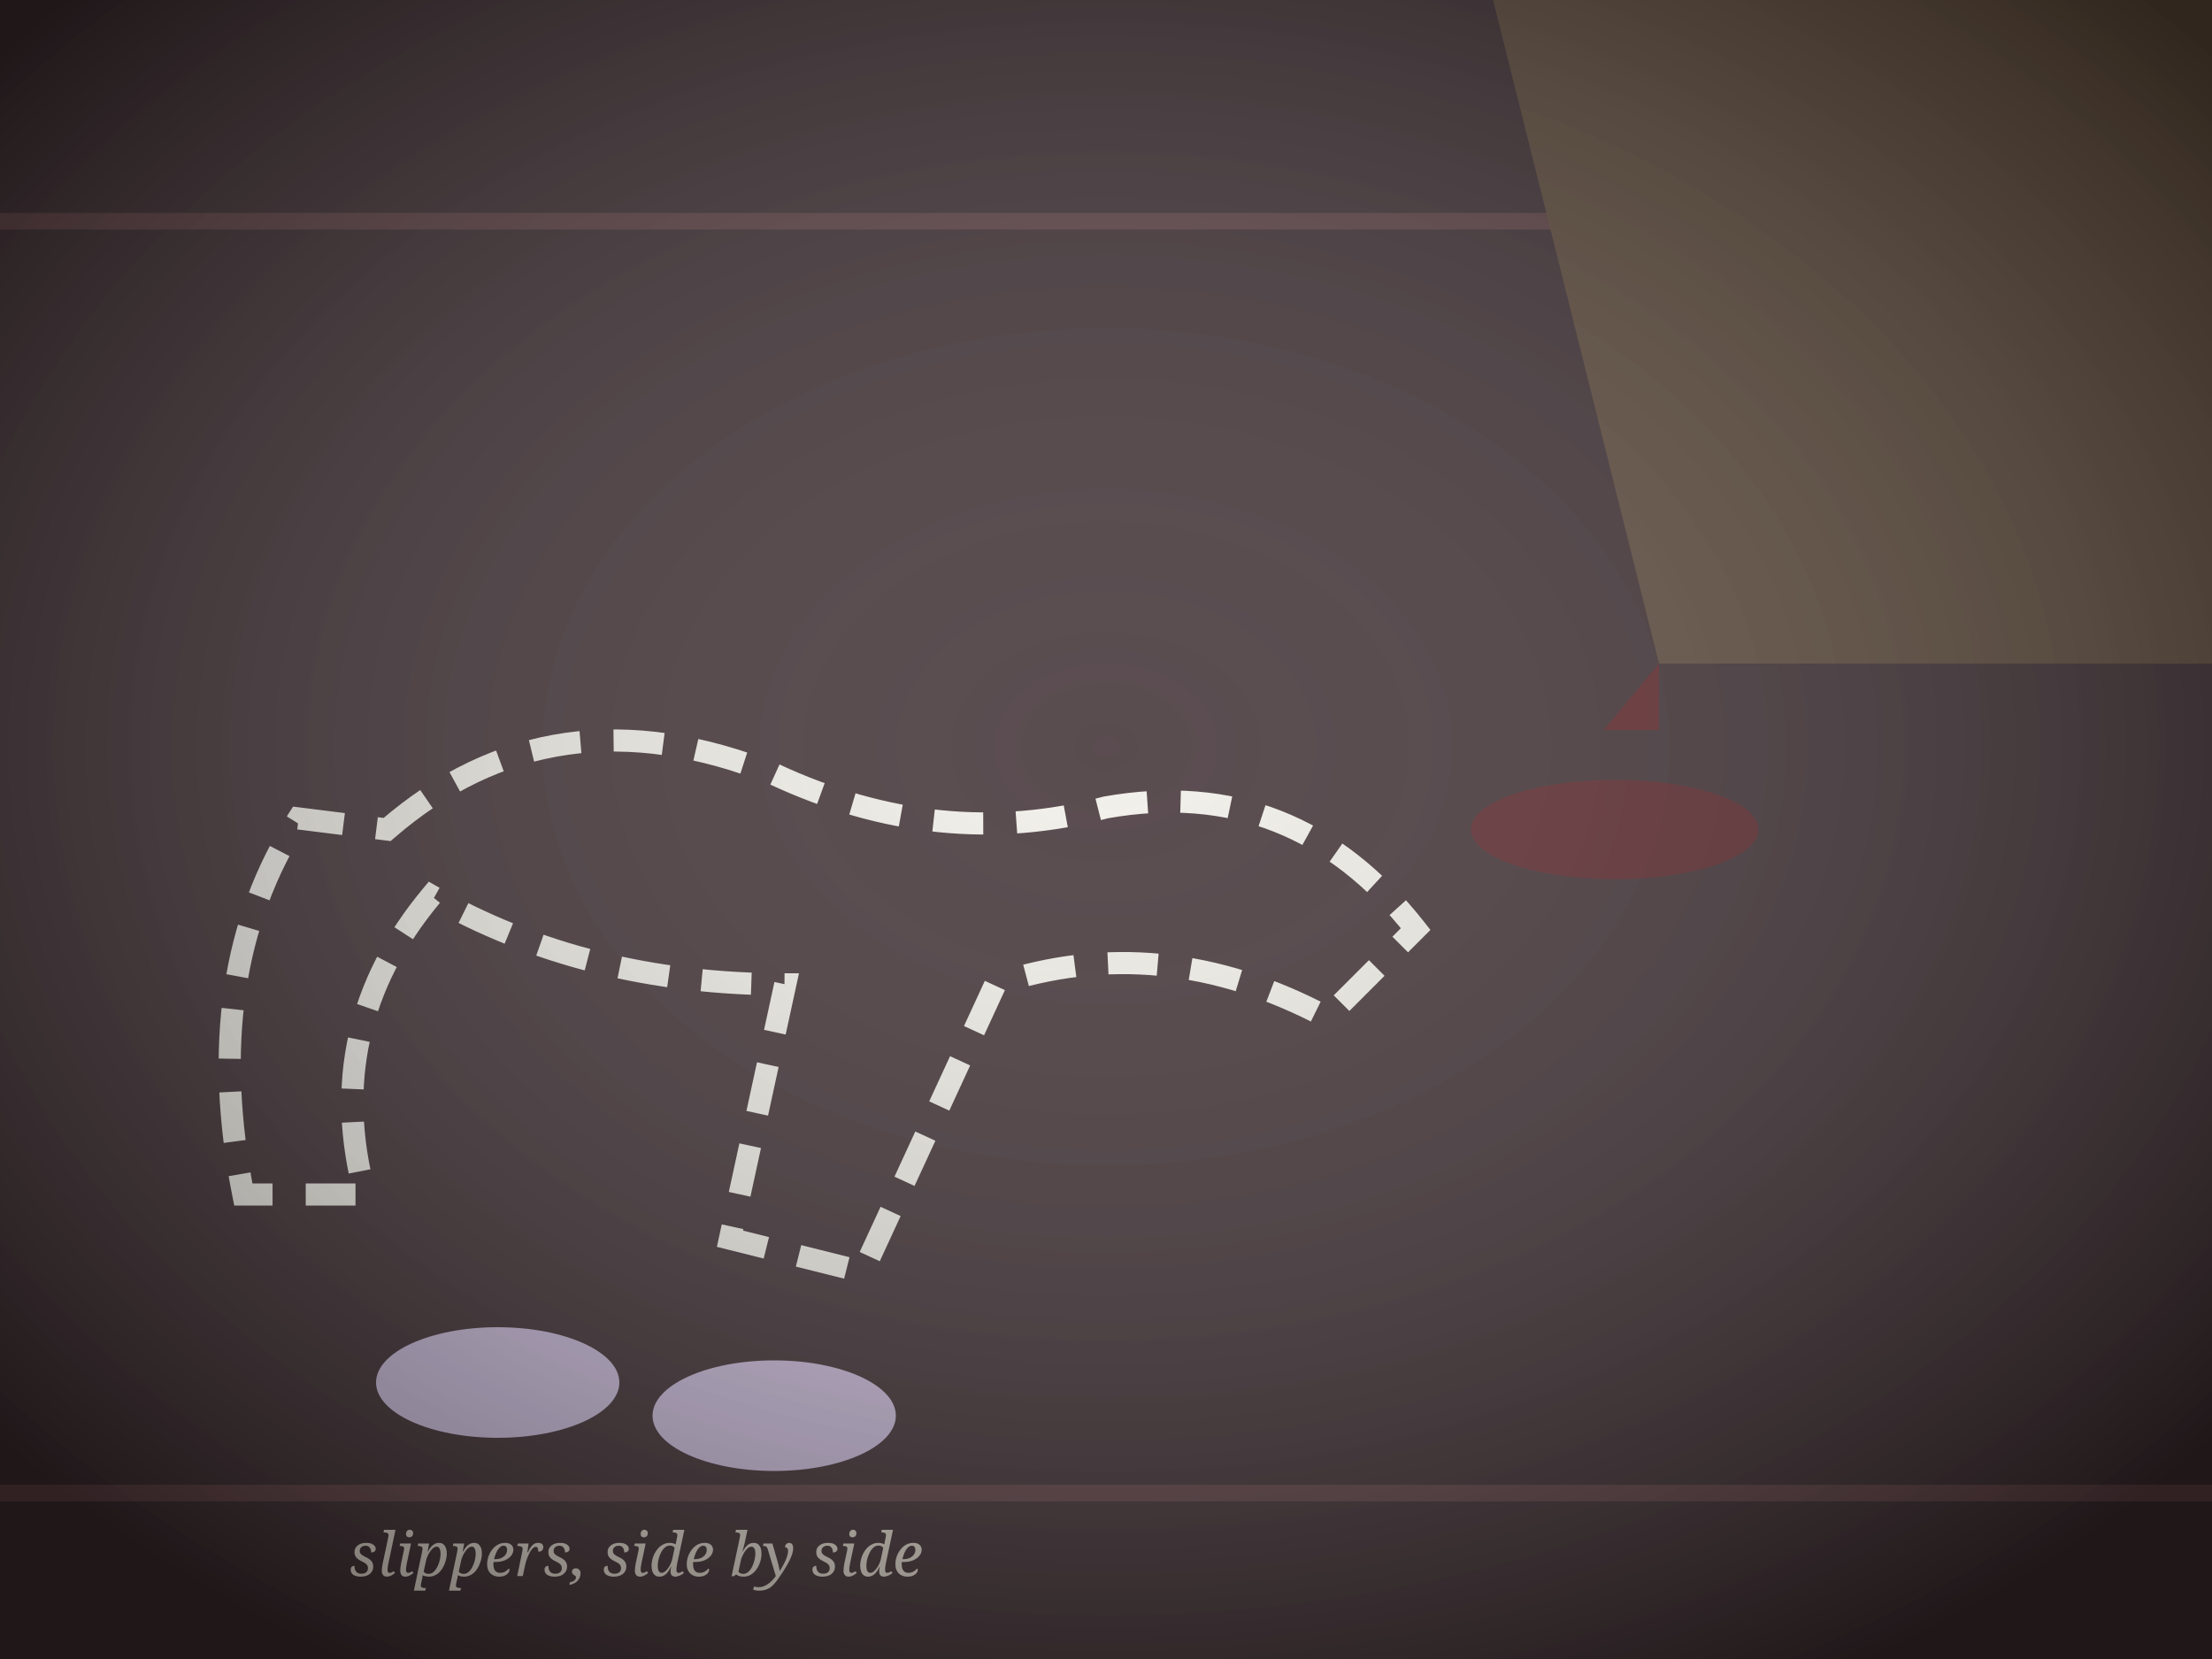
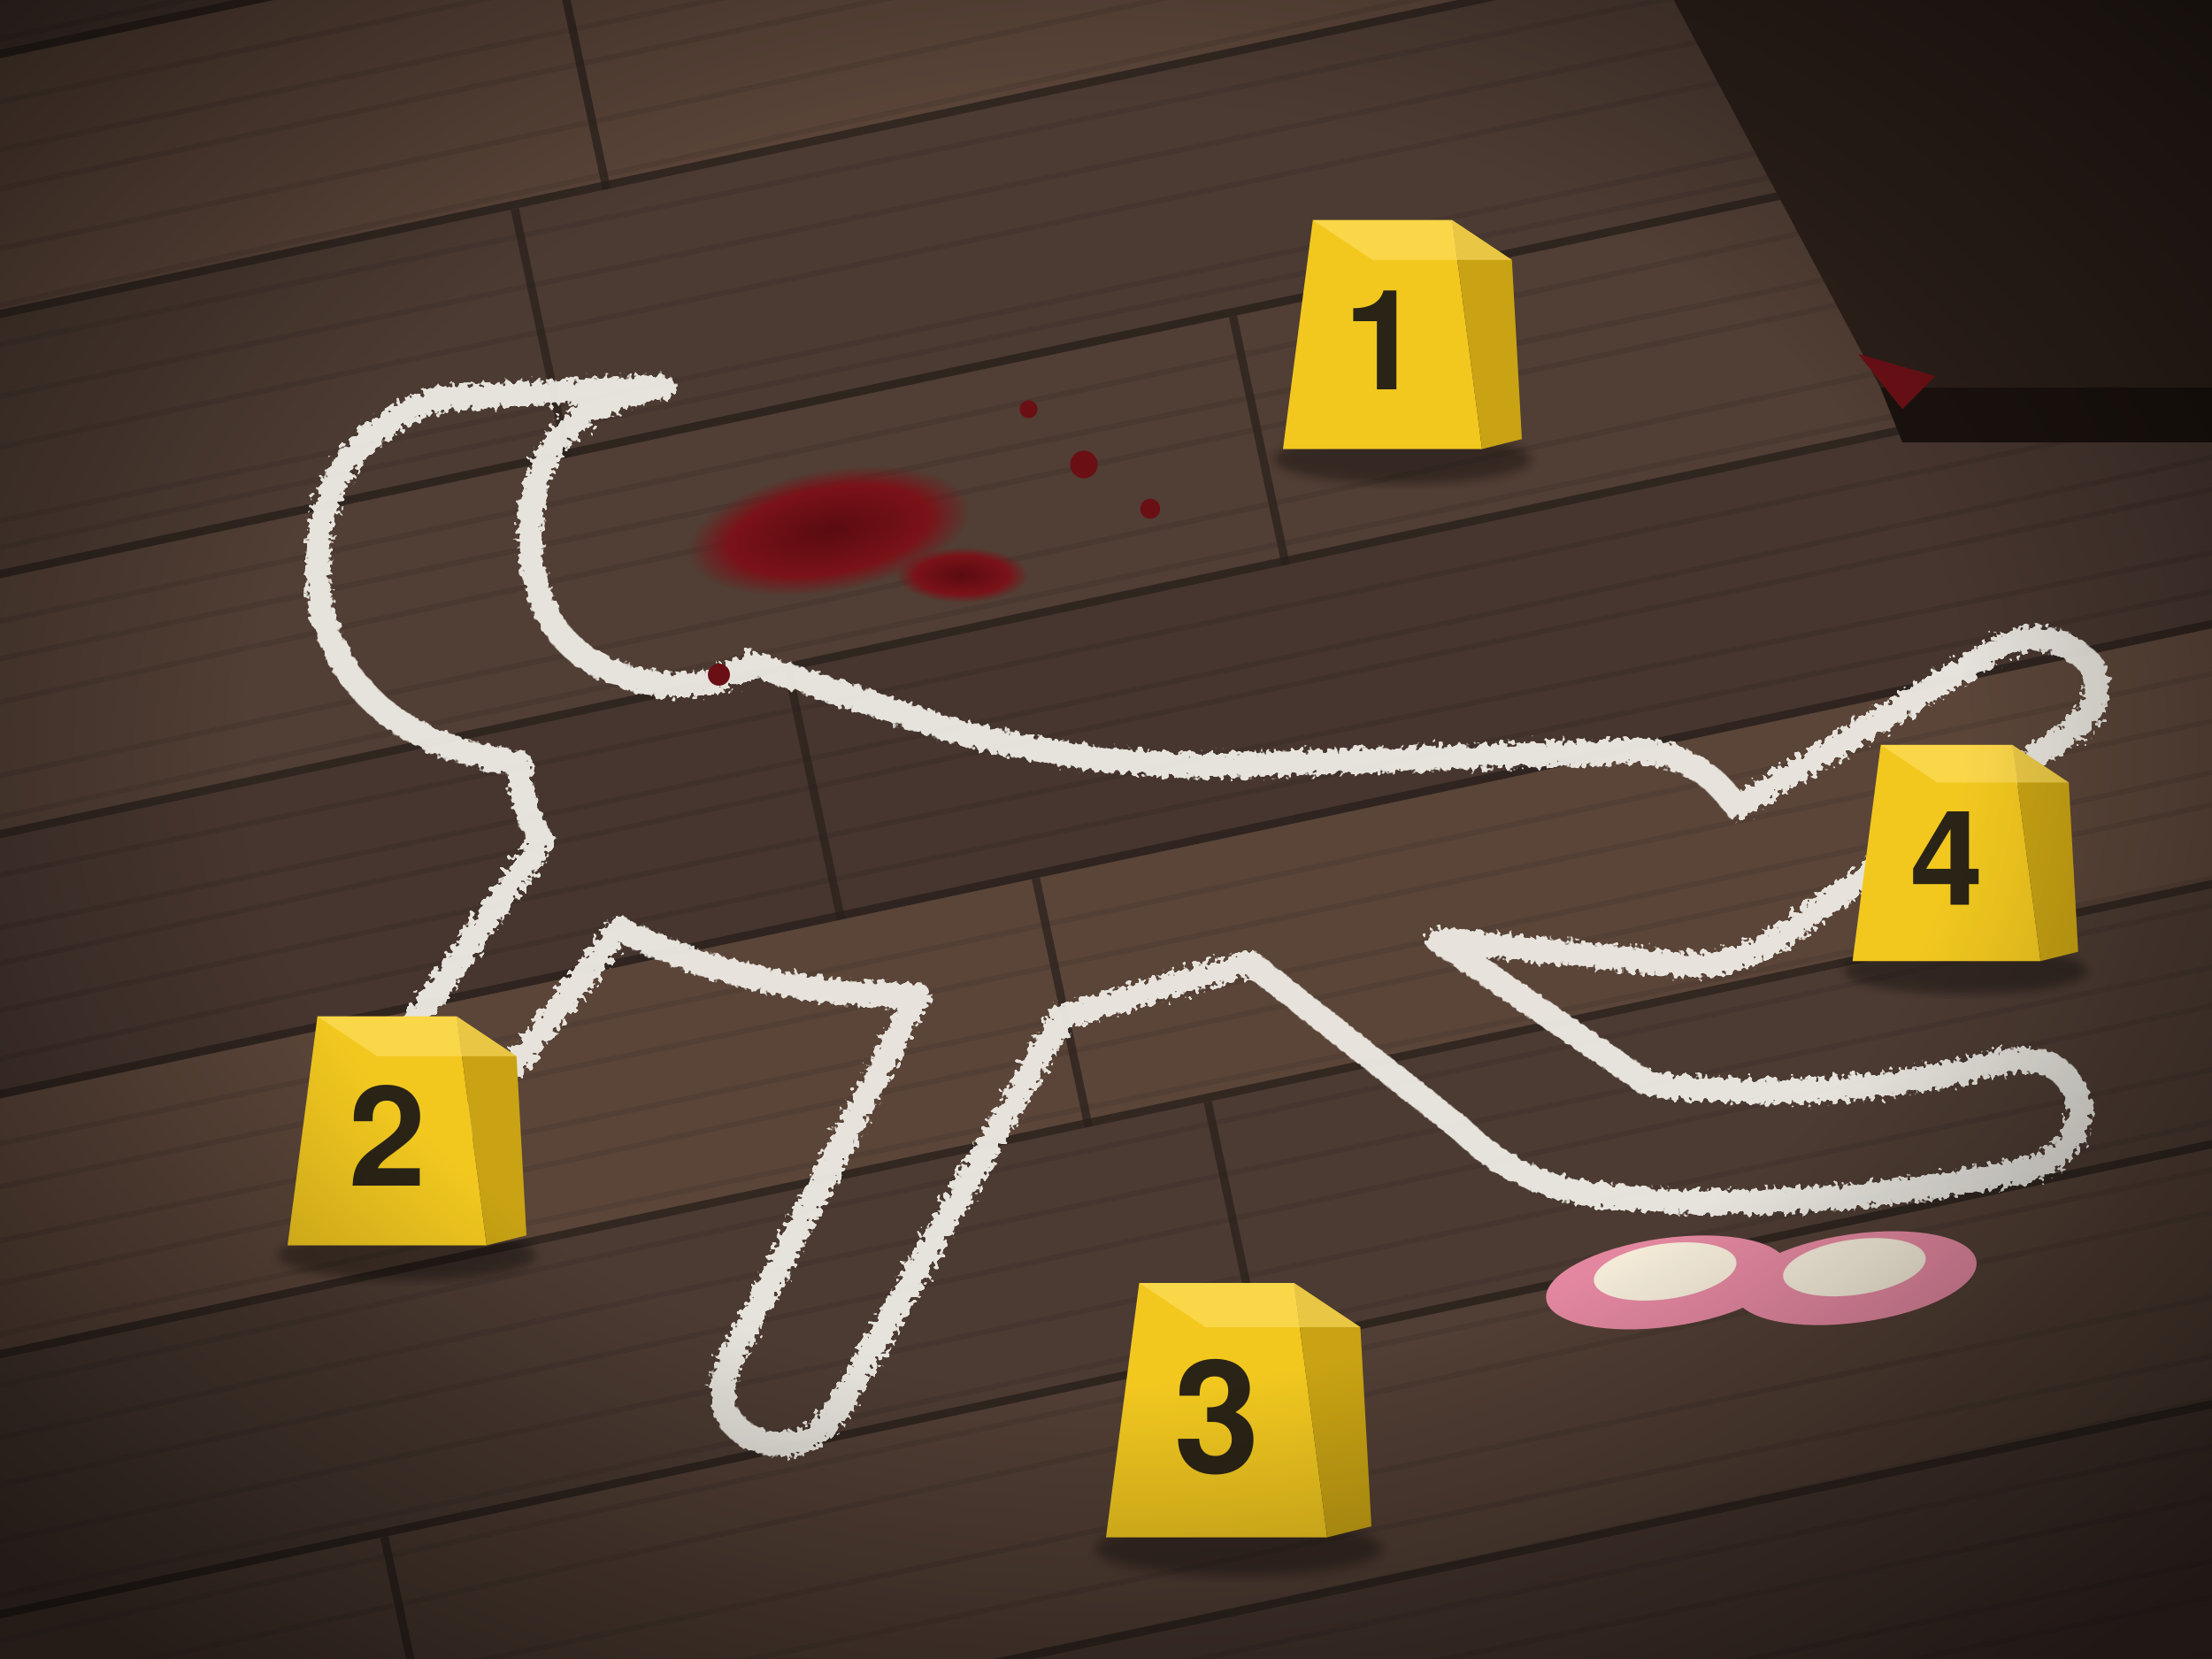
<svg xmlns="http://www.w3.org/2000/svg" viewBox="0 0 400 300">
  <defs>
-     <radialGradient id="spot" cx="50%" cy="45%" r="65%">
-       <stop offset="0" stop-color="#fff" stop-opacity=".16" />
-       <stop offset="1" stop-color="#000" stop-opacity=".45" />
+     <radialGradient id="vig" cx="50%" cy="45%" r="70%">
+       <stop offset=".55" stop-color="#000" stop-opacity="0" />
+       <stop offset="1" stop-color="#000" stop-opacity=".55" />
+     </radialGradient>
+     <filter id="soft">
+       <feGaussianBlur stdDeviation="4" />
+     </filter>
+     <filter id="blur1">
+       <feGaussianBlur stdDeviation="1" />
+     </filter>
+     <filter id="chalk">
+       <feTurbulence type="fractalNoise" baseFrequency=".9" numOctaves="2" result="n" />
+       <feDisplacementMap in="SourceGraphic" in2="n" scale="3" />
+     </filter>
+     <radialGradient id="blood">
+       <stop offset="0" stop-color="#5a0b10" />
+       <stop offset=".7" stop-color="#7a1218" />
+       <stop offset="1" stop-color="#7a1218" stop-opacity="0" />
    </radialGradient>
  </defs>
-   <rect width="400" height="300" fill="#3b2f27" />
-   <rect width="400" height="300" fill="#3a2a2e" />
-   <g stroke="#5a3c40" stroke-width="3" fill="none">
-     <path d="M0 40 h400" />
-     <path d="M0 270 h400" />
+   <rect width="400" height="300" fill="#3d2c24" />
+   <g transform="rotate(-12 200 150)">
+     <rect x="-120" y="-120" width="640" height="46" fill="#4a362c" />
+     <path d="M-120 -114.7 q119 -0.8 640 -2.7" stroke="#000" stroke-opacity=".10" stroke-width="1" fill="none" />
+     <path d="M-120 -103.7 q112 -1.1 640 -2.7" stroke="#000" stroke-opacity=".10" stroke-width="1" fill="none" />
+     <path d="M-120 -96.0 q104 -3.3 640 -0.5" stroke="#000" stroke-opacity=".10" stroke-width="1" fill="none" />
+     <path d="M-120 -88.0 q170 -0.6 640 2.0" stroke="#000" stroke-opacity=".10" stroke-width="1" fill="none" />
+     <path d="M-120 -79.5 q128 1.0 640 0.5" stroke="#000" stroke-opacity=".10" stroke-width="1" fill="none" />
+     <rect x="-120" y="-75.5" width="640" height="1.5" fill="#1f1611" opacity=".8" />
+     <rect x="-9" y="-120" width="1.5" height="46" fill="#1f1611" opacity=".7" />
+     <rect x="-120" y="-74" width="640" height="46" fill="#3f2e26" />
+     <path d="M-120 -67.7 q150 -3.6 640 -1.7" stroke="#000" stroke-opacity=".10" stroke-width="1" fill="none" />
+     <path d="M-120 -58.8 q117 -1.7 640 -2.1" stroke="#000" stroke-opacity=".10" stroke-width="1" fill="none" />
+     <path d="M-120 -51.5 q139 0.5 640 1.1" stroke="#000" stroke-opacity=".10" stroke-width="1" fill="none" />
+     <path d="M-120 -42.6 q173 1.1 640 -0.8" stroke="#000" stroke-opacity=".10" stroke-width="1" fill="none" />
+     <path d="M-120 -31.8 q108 0.5 640 0.7" stroke="#000" stroke-opacity=".10" stroke-width="1" fill="none" />
+     <rect x="-120" y="-29.5" width="640" height="1.5" fill="#1f1611" opacity=".8" />
+     <rect x="214" y="-74" width="1.5" height="46" fill="#1f1611" opacity=".7" />
+     <rect x="-120" y="-28" width="640" height="46" fill="#543d31" />
+     <path d="M-120 -21.3 q154 2.2 640 -0.2" stroke="#000" stroke-opacity=".10" stroke-width="1" fill="none" />
+     <path d="M-120 -11.3 q146 -1.6 640 1.8" stroke="#000" stroke-opacity=".10" stroke-width="1" fill="none" />
+     <path d="M-120 -3.2 q131 -3.3 640 -1.2" stroke="#000" stroke-opacity=".10" stroke-width="1" fill="none" />
+     <path d="M-120 5.0 q143 1.8 640 -1.3" stroke="#000" stroke-opacity=".10" stroke-width="1" fill="none" />
+     <path d="M-120 15.9 q115 0.1 640 -2.0" stroke="#000" stroke-opacity=".10" stroke-width="1" fill="none" />
+     <rect x="-120" y="16.5" width="640" height="1.5" fill="#1f1611" opacity=".8" />
+     <rect x="135" y="-28" width="1.5" height="46" fill="#1f1611" opacity=".7" />
+     <rect x="-120" y="18" width="640" height="46" fill="#45332a" />
+     <path d="M-120 22.6 q162 -0.6 640 2.8" stroke="#000" stroke-opacity=".10" stroke-width="1" fill="none" />
+     <path d="M-120 31.3 q171 0.6 640 2.3" stroke="#000" stroke-opacity=".10" stroke-width="1" fill="none" />
+     <path d="M-120 41.3 q188 -1.2 640 -0.0" stroke="#000" stroke-opacity=".10" stroke-width="1" fill="none" />
+     <path d="M-120 52.2 q108 2.7 640 2.7" stroke="#000" stroke-opacity=".10" stroke-width="1" fill="none" />
+     <path d="M-120 59.9 q185 -3.5 640 1.4" stroke="#000" stroke-opacity=".10" stroke-width="1" fill="none" />
+     <rect x="-120" y="62.5" width="640" height="1.5" fill="#1f1611" opacity=".8" />
+     <rect x="118" y="18" width="1.5" height="46" fill="#1f1611" opacity=".7" />
+     <rect x="-120" y="64" width="640" height="46" fill="#4a362c" />
+     <path d="M-120 70.6 q187 2.6 640 -1.3" stroke="#000" stroke-opacity=".10" stroke-width="1" fill="none" />
+     <path d="M-120 78.5 q185 -1.2 640 2.6" stroke="#000" stroke-opacity=".10" stroke-width="1" fill="none" />
+     <path d="M-120 87.4 q178 -3.1 640 -2.6" stroke="#000" stroke-opacity=".10" stroke-width="1" fill="none" />
+     <path d="M-120 98.1 q116 1.9 640 -0.6" stroke="#000" stroke-opacity=".10" stroke-width="1" fill="none" />
+     <path d="M-120 107.7 q163 -3.4 640 -0.3" stroke="#000" stroke-opacity=".10" stroke-width="1" fill="none" />
+     <rect x="-120" y="108.5" width="640" height="1.5" fill="#1f1611" opacity=".8" />
+     <rect x="241" y="64" width="1.5" height="46" fill="#1f1611" opacity=".7" />
+     <rect x="-120" y="110" width="640" height="46" fill="#3f2e26" />
+     <path d="M-120 115.1 q117 2.6 640 2.2" stroke="#000" stroke-opacity=".10" stroke-width="1" fill="none" />
+     <path d="M-120 124.1 q153 3.9 640 1.1" stroke="#000" stroke-opacity=".10" stroke-width="1" fill="none" />
+     <path d="M-120 133.5 q129 -2.8 640 -1.9" stroke="#000" stroke-opacity=".10" stroke-width="1" fill="none" />
+     <path d="M-120 141.9 q129 -3.9 640 2.0" stroke="#000" stroke-opacity=".10" stroke-width="1" fill="none" />
+     <path d="M-120 150.7 q136 -4.0 640 -0.5" stroke="#000" stroke-opacity=".10" stroke-width="1" fill="none" />
+     <rect x="-120" y="154.5" width="640" height="1.5" fill="#1f1611" opacity=".8" />
+     <rect x="149" y="110" width="1.5" height="46" fill="#1f1611" opacity=".7" />
+     <rect x="-120" y="156" width="640" height="46" fill="#543d31" />
+     <path d="M-120 162.4 q140 3.6 640 1.1" stroke="#000" stroke-opacity=".10" stroke-width="1" fill="none" />
+     <path d="M-120 171.1 q179 1.2 640 1.4" stroke="#000" stroke-opacity=".10" stroke-width="1" fill="none" />
+     <path d="M-120 179.8 q199 3.6 640 1.1" stroke="#000" stroke-opacity=".10" stroke-width="1" fill="none" />
+     <path d="M-120 189.2 q150 -0.8 640 -2.4" stroke="#000" stroke-opacity=".10" stroke-width="1" fill="none" />
+     <path d="M-120 198.5 q107 -2.5 640 2.9" stroke="#000" stroke-opacity=".10" stroke-width="1" fill="none" />
+     <rect x="-120" y="200.5" width="640" height="1.5" fill="#1f1611" opacity=".8" />
+     <rect x="185" y="156" width="1.5" height="46" fill="#1f1611" opacity=".7" />
+     <rect x="-120" y="202" width="640" height="46" fill="#45332a" />
+     <path d="M-120 206.6 q143 0.8 640 -2.4" stroke="#000" stroke-opacity=".10" stroke-width="1" fill="none" />
+     <path d="M-120 217.3 q168 -3.2 640 -0.8" stroke="#000" stroke-opacity=".10" stroke-width="1" fill="none" />
+     <path d="M-120 224.1 q126 0.9 640 -2.1" stroke="#000" stroke-opacity=".10" stroke-width="1" fill="none" />
+     <path d="M-120 234.0 q144 0.8 640 -0.2" stroke="#000" stroke-opacity=".10" stroke-width="1" fill="none" />
+     <path d="M-120 242.5 q162 3.9 640 -0.2" stroke="#000" stroke-opacity=".10" stroke-width="1" fill="none" />
+     <rect x="-120" y="246.5" width="640" height="1.5" fill="#1f1611" opacity=".8" />
+     <rect x="207" y="202" width="1.5" height="46" fill="#1f1611" opacity=".7" />
+     <rect x="-120" y="248" width="640" height="46" fill="#4a362c" />
+     <path d="M-120 253.2 q118 -3.2 640 -0.9" stroke="#000" stroke-opacity=".10" stroke-width="1" fill="none" />
+     <path d="M-120 262.1 q188 -2.7 640 -2.9" stroke="#000" stroke-opacity=".10" stroke-width="1" fill="none" />
+     <path d="M-120 273.8 q167 -1.1 640 1.1" stroke="#000" stroke-opacity=".10" stroke-width="1" fill="none" />
+     <path d="M-120 282.7 q197 0.2 640 2.9" stroke="#000" stroke-opacity=".10" stroke-width="1" fill="none" />
+     <path d="M-120 291.5 q189 2.8 640 0.1" stroke="#000" stroke-opacity=".10" stroke-width="1" fill="none" />
+     <rect x="-120" y="292.5" width="640" height="1.5" fill="#1f1611" opacity=".8" />
+     <rect x="45" y="248" width="1.5" height="46" fill="#1f1611" opacity=".7" />
+     <rect x="-120" y="294" width="640" height="46" fill="#3f2e26" />
+     <path d="M-120 299.4 q128 0.3 640 1.7" stroke="#000" stroke-opacity=".10" stroke-width="1" fill="none" />
+     <path d="M-120 308.3 q128 0.9 640 1.7" stroke="#000" stroke-opacity=".10" stroke-width="1" fill="none" />
+     <path d="M-120 319.0 q124 2.4 640 1.9" stroke="#000" stroke-opacity=".10" stroke-width="1" fill="none" />
+     <path d="M-120 328.0 q129 -2.4 640 -0.0" stroke="#000" stroke-opacity=".10" stroke-width="1" fill="none" />
+     <path d="M-120 336.9 q103 2.3 640 -0.2" stroke="#000" stroke-opacity=".10" stroke-width="1" fill="none" />
+     <rect x="-120" y="338.5" width="640" height="1.5" fill="#1f1611" opacity=".8" />
+     <rect x="59" y="294" width="1.5" height="46" fill="#1f1611" opacity=".7" />
+     <rect x="-120" y="340" width="640" height="46" fill="#543d31" />
+     <path d="M-120 346.8 q144 -0.4 640 2.6" stroke="#000" stroke-opacity=".10" stroke-width="1" fill="none" />
+     <path d="M-120 357.0 q146 -3.4 640 -2.4" stroke="#000" stroke-opacity=".10" stroke-width="1" fill="none" />
+     <path d="M-120 363.9 q143 -2.4 640 0.7" stroke="#000" stroke-opacity=".10" stroke-width="1" fill="none" />
+     <path d="M-120 374.6 q100 -0.2 640 0.9" stroke="#000" stroke-opacity=".10" stroke-width="1" fill="none" />
+     <path d="M-120 383.2 q110 2.7 640 -2.3" stroke="#000" stroke-opacity=".10" stroke-width="1" fill="none" />
+     <rect x="-120" y="384.5" width="640" height="1.5" fill="#1f1611" opacity=".8" />
+     <rect x="158" y="340" width="1.5" height="46" fill="#1f1611" opacity=".7" />
+     <rect x="-120" y="386" width="640" height="46" fill="#45332a" />
+     <path d="M-120 393.1 q196 -2.4 640 2.3" stroke="#000" stroke-opacity=".10" stroke-width="1" fill="none" />
+     <path d="M-120 400.7 q181 -1.3 640 1.8" stroke="#000" stroke-opacity=".10" stroke-width="1" fill="none" />
+     <path d="M-120 411.9 q150 -0.3 640 1.5" stroke="#000" stroke-opacity=".10" stroke-width="1" fill="none" />
+     <path d="M-120 417.3 q120 -2.6 640 -2.2" stroke="#000" stroke-opacity=".10" stroke-width="1" fill="none" />
+     <path d="M-120 426.6 q159 2.5 640 -2.1" stroke="#000" stroke-opacity=".10" stroke-width="1" fill="none" />
+     <rect x="-120" y="430.5" width="640" height="1.5" fill="#1f1611" opacity=".8" />
+     <rect x="383" y="386" width="1.5" height="46" fill="#1f1611" opacity=".7" />
+     <rect x="-120" y="432" width="640" height="46" fill="#4a362c" />
+     <path d="M-120 438.4 q160 1.3 640 -0.9" stroke="#000" stroke-opacity=".10" stroke-width="1" fill="none" />
+     <path d="M-120 447.2 q116 -3.8 640 1.8" stroke="#000" stroke-opacity=".10" stroke-width="1" fill="none" />
+     <path d="M-120 456.9 q113 0.2 640 2.6" stroke="#000" stroke-opacity=".10" stroke-width="1" fill="none" />
+     <path d="M-120 464.7 q124 2.6 640 -1.7" stroke="#000" stroke-opacity=".10" stroke-width="1" fill="none" />
+     <path d="M-120 473.0 q137 0.0 640 1.6" stroke="#000" stroke-opacity=".10" stroke-width="1" fill="none" />
+     <rect x="-120" y="476.5" width="640" height="1.5" fill="#1f1611" opacity=".8" />
+     <rect x="126" y="432" width="1.5" height="46" fill="#1f1611" opacity=".7" />
  </g>
-   <path d="M270 0 L400 0 L400 120 L300 120 Z" fill="#5a4636" />
-   <path d="M300 120 L290 132 L300 132 Z" fill="#5b1f22" />
-   <ellipse cx="292" cy="150" rx="26" ry="9" fill="#5b1f22" opacity=".85" />
-   <path d="M70 150 q30 -26 70 -10 q30 14 60 6 q34 -6 56 22 l-16 16 q-30 -16 -60 -6 l-24 52 l-24 -6 l10 -46 q-36 0 -64 -16 q-20 24 -12 54 l-22 0 q-8 -40 10 -68 z" fill="none" stroke="#f1efe8" stroke-width="4" stroke-dasharray="9 6" />
-   <g fill="#c8b8d8">
-     <ellipse cx="90" cy="250" rx="22" ry="10" />
-     <ellipse cx="140" cy="256" rx="22" ry="10" />
+   <rect width="400" height="300" fill="#fff" opacity=".04" />
+   <path d="M300 -5 L410 -5 L410 70 L340 70 Z" fill="#2b1f19" />
+   <path d="M340 70 L410 70 L410 80 L344 80 Z" fill="#1a120e" />
+   <path d="M336 64 l8 10 l6 -6 z" fill="#6a1016" />
+   <g filter="url(#chalk)" fill="none" stroke="#f3f1ea" stroke-width="4.5" stroke-linecap="round" stroke-linejoin="round" opacity=".92">
+     <path d="M120 70 q-26 4 -24 30 q2 22 26 24 q8 0 14 -4 l36 12 q30 8 60 6 l58 -2 q16 -2 24 10 l46 -28 q10 -6 18 2 q4 8 -6 14 l-48 34            q-10 8 -24 6 l-40 -4 l38 26 q34 4 64 -4 q12 -2 14 8 q0 10 -12 12 q-40 8 -76 4 q-14 -2 -24 -12 l-38 -30 l-34 10 l-40 70 q-6 10 -16 6 q-8 -4 -4 -14 l34 -66            q-30 0 -54 -12 l-26 34 q-6 8 -14 4 q-8 -6 -2 -14 l28 -40 q-4 -6 -4 -14 q-30 -4 -36 -28 q-4 -30 22 -38 z" />
  </g>
-   <text x="115" y="285" font-size="11" font-family="Georgia" font-weight="normal" fill="#d8d0c4" text-anchor="middle" font-style="italic">slippers, side by side</text>
-   <rect width="400" height="300" fill="url(#spot)" />
+   <ellipse cx="150" cy="96" rx="26" ry="11" fill="url(#blood)" transform="rotate(-10 150 96)" />
+   <ellipse cx="174" cy="104" rx="12" ry="5" fill="url(#blood)" />
+   <g fill="#6a0f14">
+     <circle cx="196" cy="84" r="2.5" />
+     <circle cx="208" cy="92" r="1.8" />
+     <circle cx="186" cy="74" r="1.6" />
+     <circle cx="130" cy="122" r="2" />
+   </g>
+   <g transform="translate(300 222) rotate(-8)">
+     <ellipse cx="0" cy="10" rx="22" ry="8" fill="#e2879f" />
+     <ellipse cx="0" cy="8" rx="13" ry="5" fill="#f3ead8" />
+     <ellipse cx="34" cy="14" rx="22" ry="8" fill="#e2879f" />
+     <ellipse cx="34" cy="12" rx="13" ry="5" fill="#f3ead8" />
+   </g>
+   <g transform="translate(250 56) scale(0.9)">
+     <ellipse cx="4" cy="30" rx="26" ry="5" fill="#000" opacity=".35" filter="url(#blur1)" />
+     <path d="M-20 28 L-14 -18 L14 -18 L20 28 Z" fill="#f2c81f" />
+     <path d="M14 -18 L26 -10 L28 26 L20 28 Z" fill="#c9a313" />
+     <path d="M-14 -18 L14 -18 L26 -10 L-2 -10 Z" fill="#ffe066" opacity=".6" />
+     <text x="0" y="16" font-size="28" font-family="Arial Black, Helvetica" font-weight="900" fill="#2a2416" text-anchor="middle">1</text>
+   </g>
+   <g transform="translate(70 200) scale(0.9)">
+     <ellipse cx="4" cy="30" rx="26" ry="5" fill="#000" opacity=".35" filter="url(#blur1)" />
+     <path d="M-20 28 L-14 -18 L14 -18 L20 28 Z" fill="#f2c81f" />
+     <path d="M14 -18 L26 -10 L28 26 L20 28 Z" fill="#c9a313" />
+     <path d="M-14 -18 L14 -18 L26 -10 L-2 -10 Z" fill="#ffe066" opacity=".6" />
+     <text x="0" y="16" font-size="28" font-family="Arial Black, Helvetica" font-weight="900" fill="#2a2416" text-anchor="middle">2</text>
+   </g>
+   <g transform="translate(220 250) scale(1.0)">
+     <ellipse cx="4" cy="30" rx="26" ry="5" fill="#000" opacity=".35" filter="url(#blur1)" />
+     <path d="M-20 28 L-14 -18 L14 -18 L20 28 Z" fill="#f2c81f" />
+     <path d="M14 -18 L26 -10 L28 26 L20 28 Z" fill="#c9a313" />
+     <path d="M-14 -18 L14 -18 L26 -10 L-2 -10 Z" fill="#ffe066" opacity=".6" />
+     <text x="0" y="16" font-size="28" font-family="Arial Black, Helvetica" font-weight="900" fill="#2a2416" text-anchor="middle">3</text>
+   </g>
+   <g transform="translate(352 150) scale(0.85)">
+     <ellipse cx="4" cy="30" rx="26" ry="5" fill="#000" opacity=".35" filter="url(#blur1)" />
+     <path d="M-20 28 L-14 -18 L14 -18 L20 28 Z" fill="#f2c81f" />
+     <path d="M14 -18 L26 -10 L28 26 L20 28 Z" fill="#c9a313" />
+     <path d="M-14 -18 L14 -18 L26 -10 L-2 -10 Z" fill="#ffe066" opacity=".6" />
+     <text x="0" y="16" font-size="28" font-family="Arial Black, Helvetica" font-weight="900" fill="#2a2416" text-anchor="middle">4</text>
+   </g>
+   <rect width="400" height="300" fill="url(#vig)" />
</svg>
